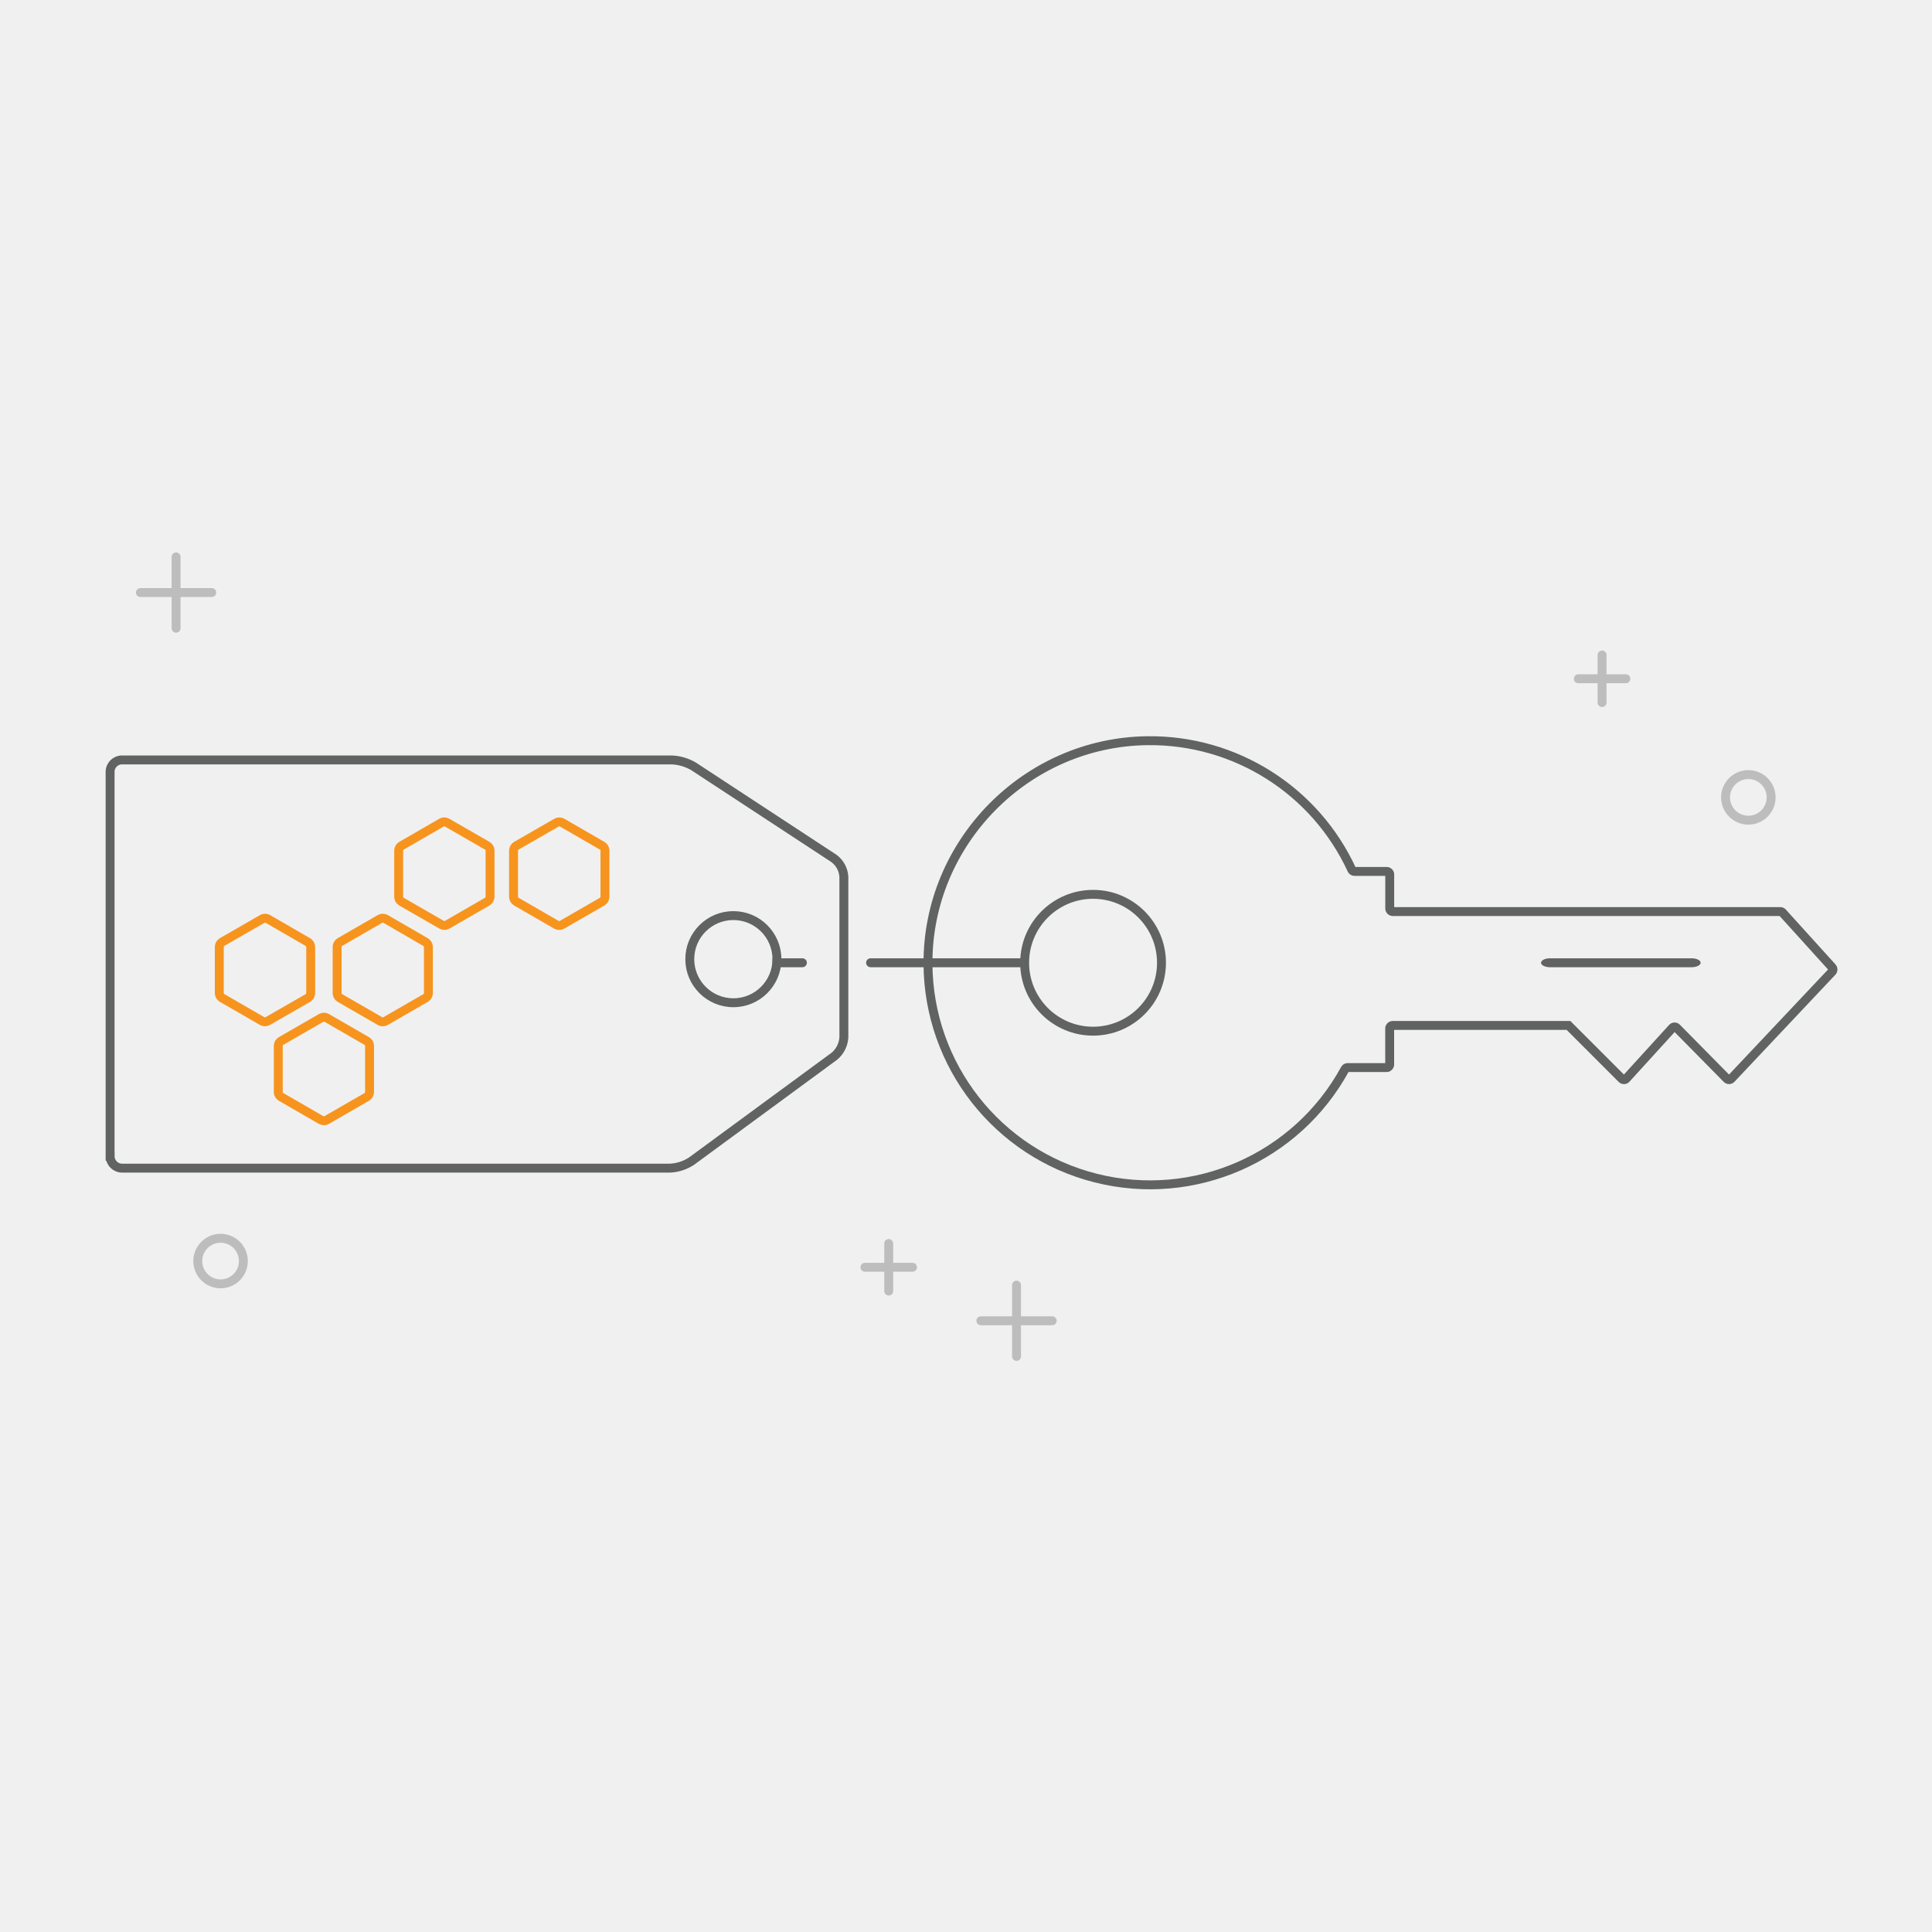
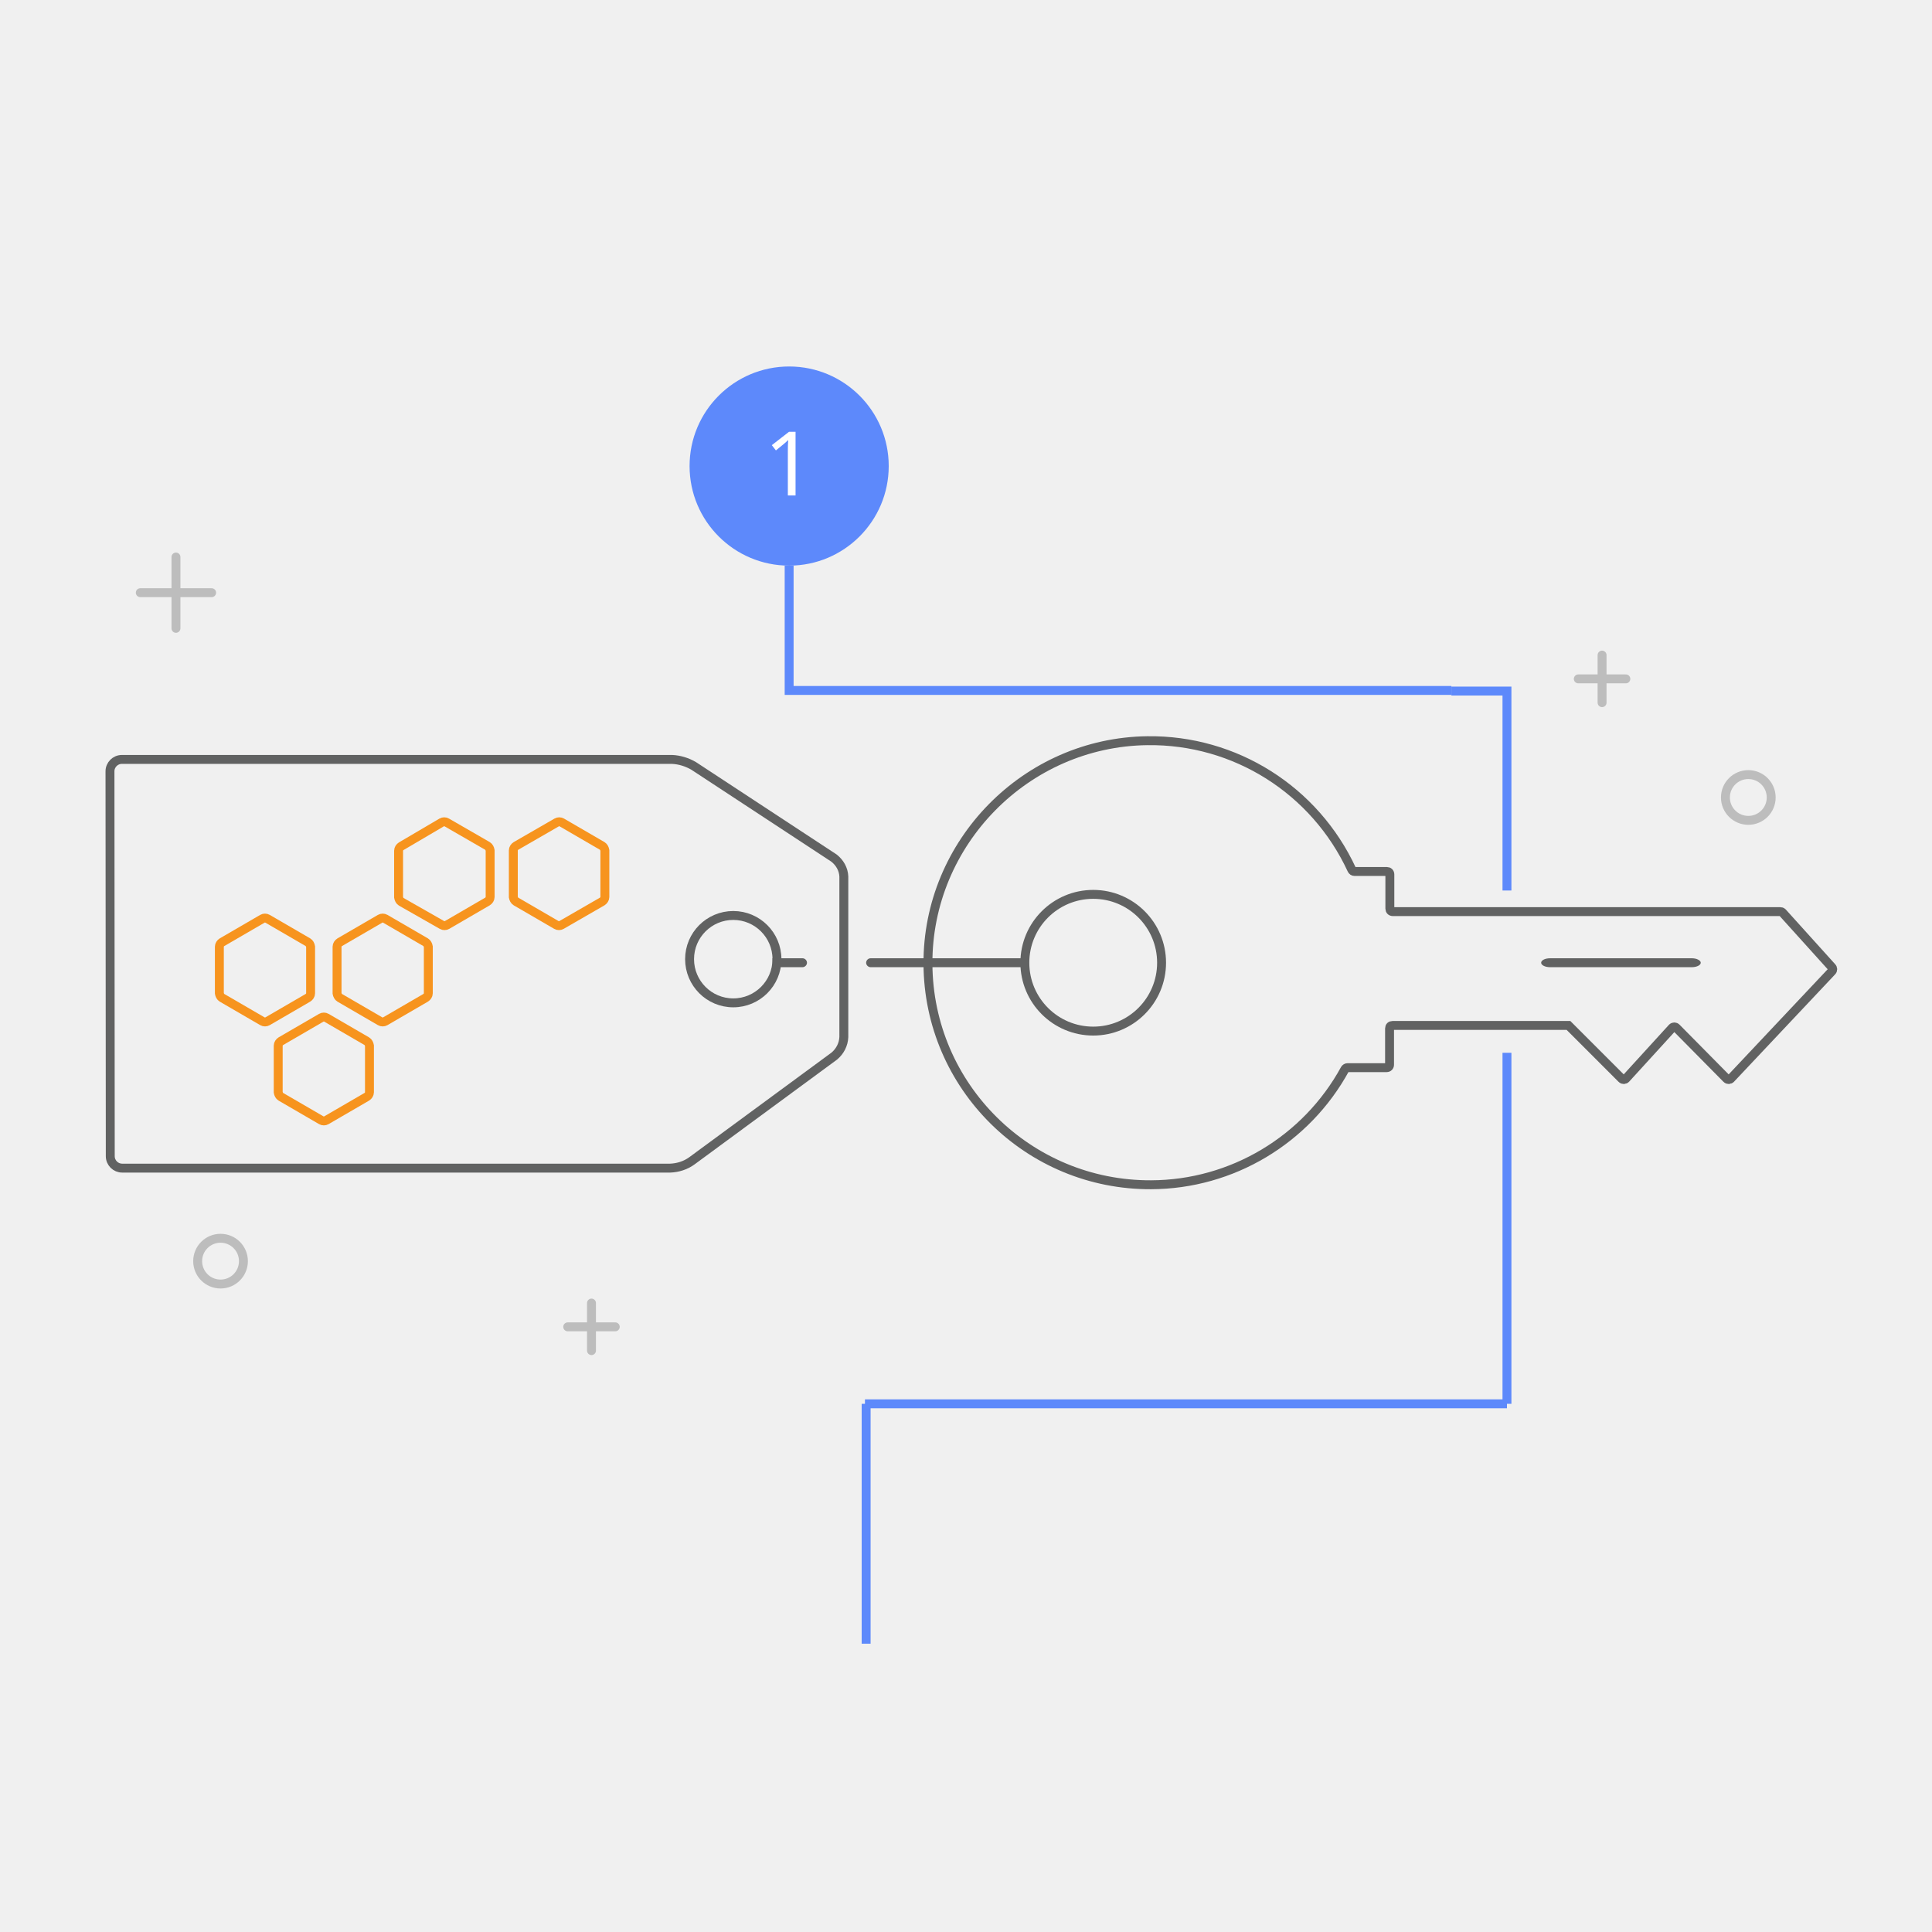
- <svg xmlns="http://www.w3.org/2000/svg" id="key" viewBox="0 0 650 650">
+ <svg xmlns="http://www.w3.org/2000/svg" version="1.1" id="key" x="0px" y="0px" viewBox="0 0 650 650" style="enable-background:new 0 0 650 650;" xml:space="preserve">
+   <style type="text/css">
+ 	.st0{fill:none;stroke:#616262;stroke-width:3;stroke-miterlimit:10;}
+ 	.st1{fill:#616262;}
+ 	.st2{fill:none;stroke:#F7941E;stroke-width:3;stroke-miterlimit:10;}
+ 	.st3{fill:none;stroke:#BDBDBD;stroke-width:3;stroke-linecap:round;stroke-miterlimit:10;}
+ 	.st4{fill:#5D89FB;}
+ 	.st5{fill:#FFFFFF;}
+ 	.st6{font-family:'Geogrotesque-SemiBold';}
+ 	.st7{font-size:30px;}
+ 	.st8{fill:none;stroke:#5D89FB;stroke-width:3;stroke-miterlimit:10;}
+ </style>
  <g id="tag">
-     <path d="M37.06,389a4,4,0,0,0,4,4H225.47a14.3,14.3,0,0,0,7.22-2.37l48-35.26a8.92,8.92,0,0,0,3.22-6.37V295a8.29,8.29,0,0,0-3.34-6.19l-47.19-30.95a15.79,15.79,0,0,0-7.34-2.19h-185a4,4,0,0,0-4,4V389Z" style="fill:none;stroke:#616262;stroke-miterlimit:10;stroke-width:3px" />
-     <circle cx="246.73" cy="322.7" r="14.66" style="fill:none;stroke:#616262;stroke-miterlimit:10;stroke-width:3px" />
+     <path class="st0" d="M37.1,389c0,2.2,1.8,4,4,4h184.4c2.6-0.1,5.1-0.9,7.2-2.4l48-35.3c1.9-1.6,3.1-3.9,3.2-6.4v-54   c-0.1-2.5-1.4-4.7-3.3-6.2l-47.2-31c-2.2-1.3-4.8-2.1-7.3-2.2H41c-2.2,0-4,1.8-4,4L37.1,389L37.1,389z" />
+     <circle class="st0" cx="246.7" cy="322.7" r="14.7" />
  </g>
-   <path id="keychain_round_" data-name="keychain (round)" d="M292.89,322.41h53.18a0,0,0,0,1,0,0v3a0,0,0,0,1,0,0H292.89a1.5,1.5,0,0,1-1.5-1.5v0A1.5,1.5,0,0,1,292.89,322.41Z" style="fill:#616262" />
-   <g id="key-2" data-name="key">
-     <circle cx="367.75" cy="323.91" r="23.02" style="fill:none;stroke:#616262;stroke-miterlimit:10;stroke-width:3px" />
-     <path d="M598.95,306.68H468.56a1,1,0,0,1-1-1v-11.5a1,1,0,0,0-1-1H455.69a1,1,0,0,1-.9-0.58A74.72,74.72,0,0,0,386,249.2c-40.81.5-74,34.29-73.79,75.1a74.72,74.72,0,0,0,140.31,35.39,1,1,0,0,1,.87-0.52h13.15a1,1,0,0,0,1-1V346a1,1,0,0,1,1-1h59.17l17.93,17.93a1,1,0,0,0,1.45,0l15.58-17.11a1,1,0,0,1,1.45,0L581,362.93a1,1,0,0,0,1.44,0l34-36.07a1,1,0,0,0,0-1.36L599.69,307A1,1,0,0,0,598.95,306.68Z" style="fill:none;stroke:#616262;stroke-miterlimit:10;stroke-width:3px" />
-     <path d="M572.16,323.91c0,0.82-1.35,1.5-3,1.5h-47.7c-1.65,0-3-.68-3-1.5s1.35-1.5,3-1.5h47.7C570.81,322.41,572.16,323.09,572.16,323.91Z" style="fill:#616262" />
+   <path id="keychain_round_" class="st1" d="M292.9,322.4h53.2l0,0v3l0,0h-53.2c-0.8,0-1.5-0.7-1.5-1.5l0,0  C291.4,323.1,292.1,322.4,292.9,322.4z" />
+   <g id="key-2">
+     <circle class="st0" cx="367.8" cy="323.9" r="23" />
+     <path class="st0" d="M599,306.7H468.6c-0.6,0-1-0.4-1-1v-11.5c0-0.6-0.4-1-1-1h-10.9c-0.4,0-0.7-0.2-0.9-0.6   c-12.4-26.8-39.3-43.8-68.8-43.4c-40.8,0.5-74,34.3-73.8,75.1c0.2,41.3,33.9,74.5,75.1,74.3c27.2-0.1,52.2-15.1,65.2-38.9   c0.2-0.3,0.5-0.5,0.9-0.5h13.1c0.6,0,1-0.4,1-1V346c0-0.6,0.4-1,1-1h59.2l17.9,17.9c0.4,0.4,1,0.4,1.4,0c0,0,0,0,0,0l15.6-17.1   c0.4-0.4,1-0.4,1.4,0c0,0,0,0,0,0l16.9,17.1c0.4,0.4,1,0.4,1.4,0c0,0,0,0,0,0l34-36.1c0.4-0.4,0.4-1,0-1.4L599.7,307   C599.5,306.8,599.2,306.7,599,306.7z" />
+     <path class="st1" d="M572.2,323.9c0,0.8-1.3,1.5-3,1.5h-47.7c-1.7,0-3-0.7-3-1.5s1.3-1.5,3-1.5h47.7   C570.8,322.4,572.2,323.1,572.2,323.9z" />
  </g>
-   <path d="M88.31,309.12a1.92,1.92,0,0,1,1.73,0L103.66,317a1.92,1.92,0,0,1,.87,1.5v15.72a1.92,1.92,0,0,1-.87,1.5L90,343.57a1.92,1.92,0,0,1-1.73,0l-13.62-7.86a1.92,1.92,0,0,1-.87-1.5V318.48a1.92,1.92,0,0,1,.87-1.5Z" style="fill:none;stroke:#f7941e;stroke-miterlimit:10;stroke-width:3px" />
-   <path d="M127.91,309.12a1.92,1.92,0,0,1,1.73,0L143.26,317a1.92,1.92,0,0,1,.87,1.5v15.72a1.92,1.92,0,0,1-.87,1.5l-13.62,7.86a1.92,1.92,0,0,1-1.73,0l-13.62-7.86a1.92,1.92,0,0,1-.87-1.5V318.48a1.92,1.92,0,0,1,.87-1.5Z" style="fill:none;stroke:#f7941e;stroke-miterlimit:10;stroke-width:3px" />
-   <path d="M108.11,342.42a1.92,1.92,0,0,1,1.73,0l13.62,7.86a1.92,1.92,0,0,1,.87,1.5v15.72a1.92,1.92,0,0,1-.87,1.5l-13.62,7.86a1.92,1.92,0,0,1-1.73,0L94.49,369a1.92,1.92,0,0,1-.87-1.5V351.78a1.92,1.92,0,0,1,.87-1.5Z" style="fill:none;stroke:#f7941e;stroke-miterlimit:10;stroke-width:3px" />
-   <path d="M148.61,276.72a1.92,1.92,0,0,1,1.73,0L164,284.58a1.92,1.92,0,0,1,.87,1.5v15.72a1.92,1.92,0,0,1-.87,1.5l-13.62,7.86a1.92,1.92,0,0,1-1.73,0L135,303.31a1.92,1.92,0,0,1-.87-1.5V286.08a1.92,1.92,0,0,1,.87-1.5Z" style="fill:none;stroke:#f7941e;stroke-miterlimit:10;stroke-width:3px" />
-   <path d="M187.31,276.72a1.92,1.92,0,0,1,1.73,0l13.62,7.86a1.92,1.92,0,0,1,.87,1.5v15.72a1.92,1.92,0,0,1-.87,1.5L189,311.17a1.92,1.92,0,0,1-1.73,0l-13.62-7.86a1.92,1.92,0,0,1-.87-1.5V286.08a1.92,1.92,0,0,1,.87-1.5Z" style="fill:none;stroke:#f7941e;stroke-miterlimit:10;stroke-width:3px" />
-   <path id="keychain_round_2" data-name="keychain (round)" d="M261.39,322.41h10.07a0,0,0,0,1,0,0v3a0,0,0,0,1,0,0H261.39a1.5,1.5,0,0,1-1.5-1.5v0A1.5,1.5,0,0,1,261.39,322.41Z" transform="translate(531.35 647.82) rotate(180)" style="fill:#616262" />
+   <path class="st2" d="M88.3,309.1c0.5-0.3,1.2-0.3,1.7,0l13.6,7.9c0.5,0.3,0.8,0.9,0.9,1.5v15.7c0,0.6-0.4,1.2-0.9,1.5L90,343.6  c-0.5,0.3-1.2,0.3-1.7,0l-13.6-7.9c-0.5-0.3-0.8-0.9-0.9-1.5v-15.7c0-0.6,0.4-1.2,0.9-1.5L88.3,309.1z" />
+   <path class="st2" d="M127.9,309.1c0.5-0.3,1.2-0.3,1.7,0l13.6,7.9c0.5,0.3,0.8,0.9,0.9,1.5v15.7c0,0.6-0.4,1.2-0.9,1.5l-13.6,7.9  c-0.5,0.3-1.2,0.3-1.7,0l-13.6-7.9c-0.5-0.3-0.8-0.9-0.9-1.5v-15.7c0-0.6,0.4-1.2,0.9-1.5L127.9,309.1z" />
+   <path class="st2" d="M108.1,342.4c0.5-0.3,1.2-0.3,1.7,0l13.6,7.9c0.5,0.3,0.8,0.9,0.9,1.5v15.7c0,0.6-0.4,1.2-0.9,1.5l-13.6,7.9  c-0.5,0.3-1.2,0.3-1.7,0L94.5,369c-0.5-0.3-0.8-0.9-0.9-1.5v-15.7c0-0.6,0.4-1.2,0.9-1.5L108.1,342.4z" />
+   <path class="st2" d="M148.6,276.7c0.5-0.3,1.2-0.3,1.7,0l13.7,7.9c0.5,0.3,0.8,0.9,0.9,1.5v15.7c0,0.6-0.4,1.2-0.9,1.5l-13.6,7.9  c-0.5,0.3-1.2,0.3-1.7,0l-13.7-7.8c-0.5-0.3-0.8-0.9-0.9-1.5v-15.7c0-0.6,0.4-1.2,0.9-1.5L148.6,276.7z" />
+   <path class="st2" d="M187.3,276.7c0.5-0.3,1.2-0.3,1.7,0l13.6,7.9c0.5,0.3,0.8,0.9,0.9,1.5v15.7c0,0.6-0.4,1.2-0.9,1.5l-13.7,7.9  c-0.5,0.3-1.2,0.3-1.7,0l-13.6-7.9c-0.5-0.3-0.8-0.9-0.9-1.5v-15.7c0-0.6,0.4-1.2,0.9-1.5L187.3,276.7z" />
+   <path id="keychain_round_2" class="st1" d="M270,325.4h-10.1l0,0v-3l0,0H270c0.8,0,1.5,0.7,1.5,1.5l0,0  C271.5,324.7,270.8,325.4,270,325.4z" />
  <g id="sparkles">
-     <line x1="59.24" y1="187.36" x2="59.24" y2="211.36" style="fill:none;stroke:#bdbdbd;stroke-linecap:round;stroke-miterlimit:10;stroke-width:3px" />
-     <line x1="47.24" y1="199.36" x2="71.24" y2="199.36" style="fill:none;stroke:#bdbdbd;stroke-linecap:round;stroke-miterlimit:10;stroke-width:3px" />
-     <circle cx="74.21" cy="424.27" r="7.67" style="fill:none;stroke:#bdbdbd;stroke-linecap:round;stroke-miterlimit:10;stroke-width:3px" />
-     <line x1="342" y1="432.36" x2="342" y2="456.36" style="fill:none;stroke:#bdbdbd;stroke-linecap:round;stroke-miterlimit:10;stroke-width:3px" />
-     <line x1="330" y1="444.36" x2="354" y2="444.36" style="fill:none;stroke:#bdbdbd;stroke-linecap:round;stroke-miterlimit:10;stroke-width:3px" />
-     <line x1="299" y1="418.36" x2="299" y2="434.36" style="fill:none;stroke:#bdbdbd;stroke-linecap:round;stroke-miterlimit:10;stroke-width:3px" />
-     <line x1="291" y1="426.36" x2="307" y2="426.36" style="fill:none;stroke:#bdbdbd;stroke-linecap:round;stroke-miterlimit:10;stroke-width:3px" />
-     <line x1="539" y1="220.36" x2="539" y2="236.36" style="fill:none;stroke:#bdbdbd;stroke-linecap:round;stroke-miterlimit:10;stroke-width:3px" />
-     <line x1="531" y1="228.36" x2="547" y2="228.36" style="fill:none;stroke:#bdbdbd;stroke-linecap:round;stroke-miterlimit:10;stroke-width:3px" />
-     <circle cx="588.21" cy="268.27" r="7.67" style="fill:none;stroke:#bdbdbd;stroke-linecap:round;stroke-miterlimit:10;stroke-width:3px" />
+     <line class="st3" x1="59.2" y1="187.4" x2="59.2" y2="211.4" />
+     <line class="st3" x1="47.2" y1="199.4" x2="71.2" y2="199.4" />
+     <circle class="st3" cx="74.2" cy="424.3" r="7.7" />
+     <line class="st3" x1="199" y1="438.4" x2="199" y2="454.4" />
+     <line class="st3" x1="191" y1="446.4" x2="207" y2="446.4" />
+     <line class="st3" x1="539" y1="220.4" x2="539" y2="236.4" />
+     <line class="st3" x1="531" y1="228.4" x2="547" y2="228.4" />
+     <circle class="st3" cx="588.2" cy="268.3" r="7.7" />
  </g>
+   <g>
+     <circle class="st4" cx="265.5" cy="156.8" r="33.5" />
+     <text transform="matrix(1 0 0 1 257 166.6935)" class="st5 st6 st7">1</text>
+   </g>
+   <path class="st8" d="M265.5,190.3c0,0,0,30.8,0,42c0,0,222.8,0,222.8,0" />
+   <polyline class="st8" points="488.3,232.5 507,232.5 507,299.6 " />
+   <line class="st8" x1="507" y1="354.2" x2="507" y2="472.3" />
+   <line class="st8" x1="291" y1="472.3" x2="507" y2="472.3" />
+   <line class="st8" x1="291.4" y1="553" x2="291.4" y2="472.3" />
</svg>
